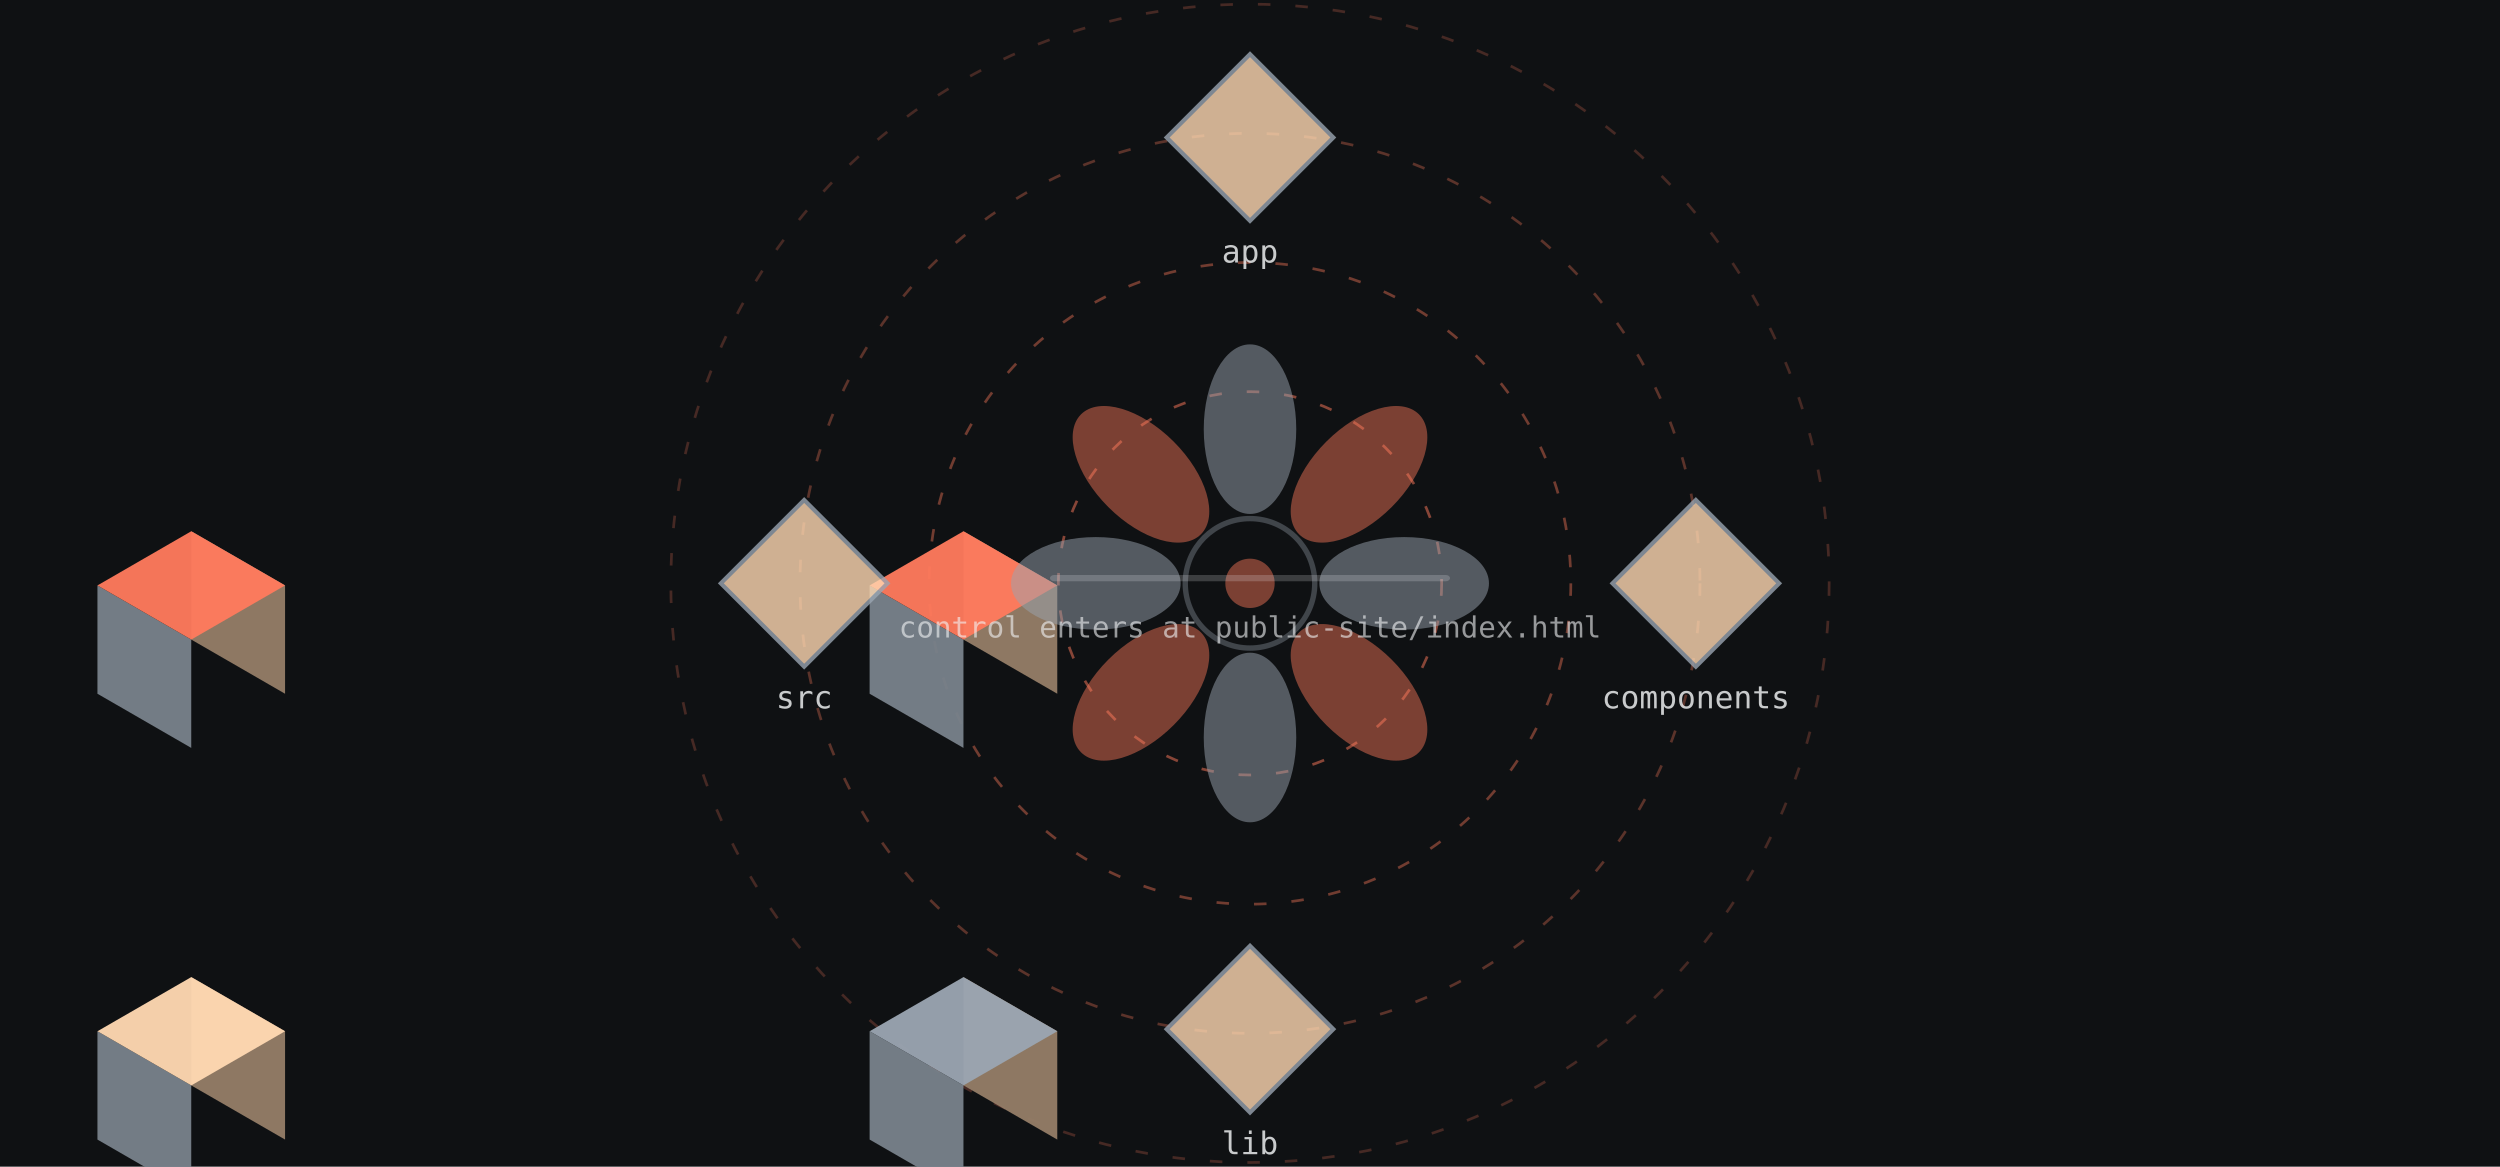
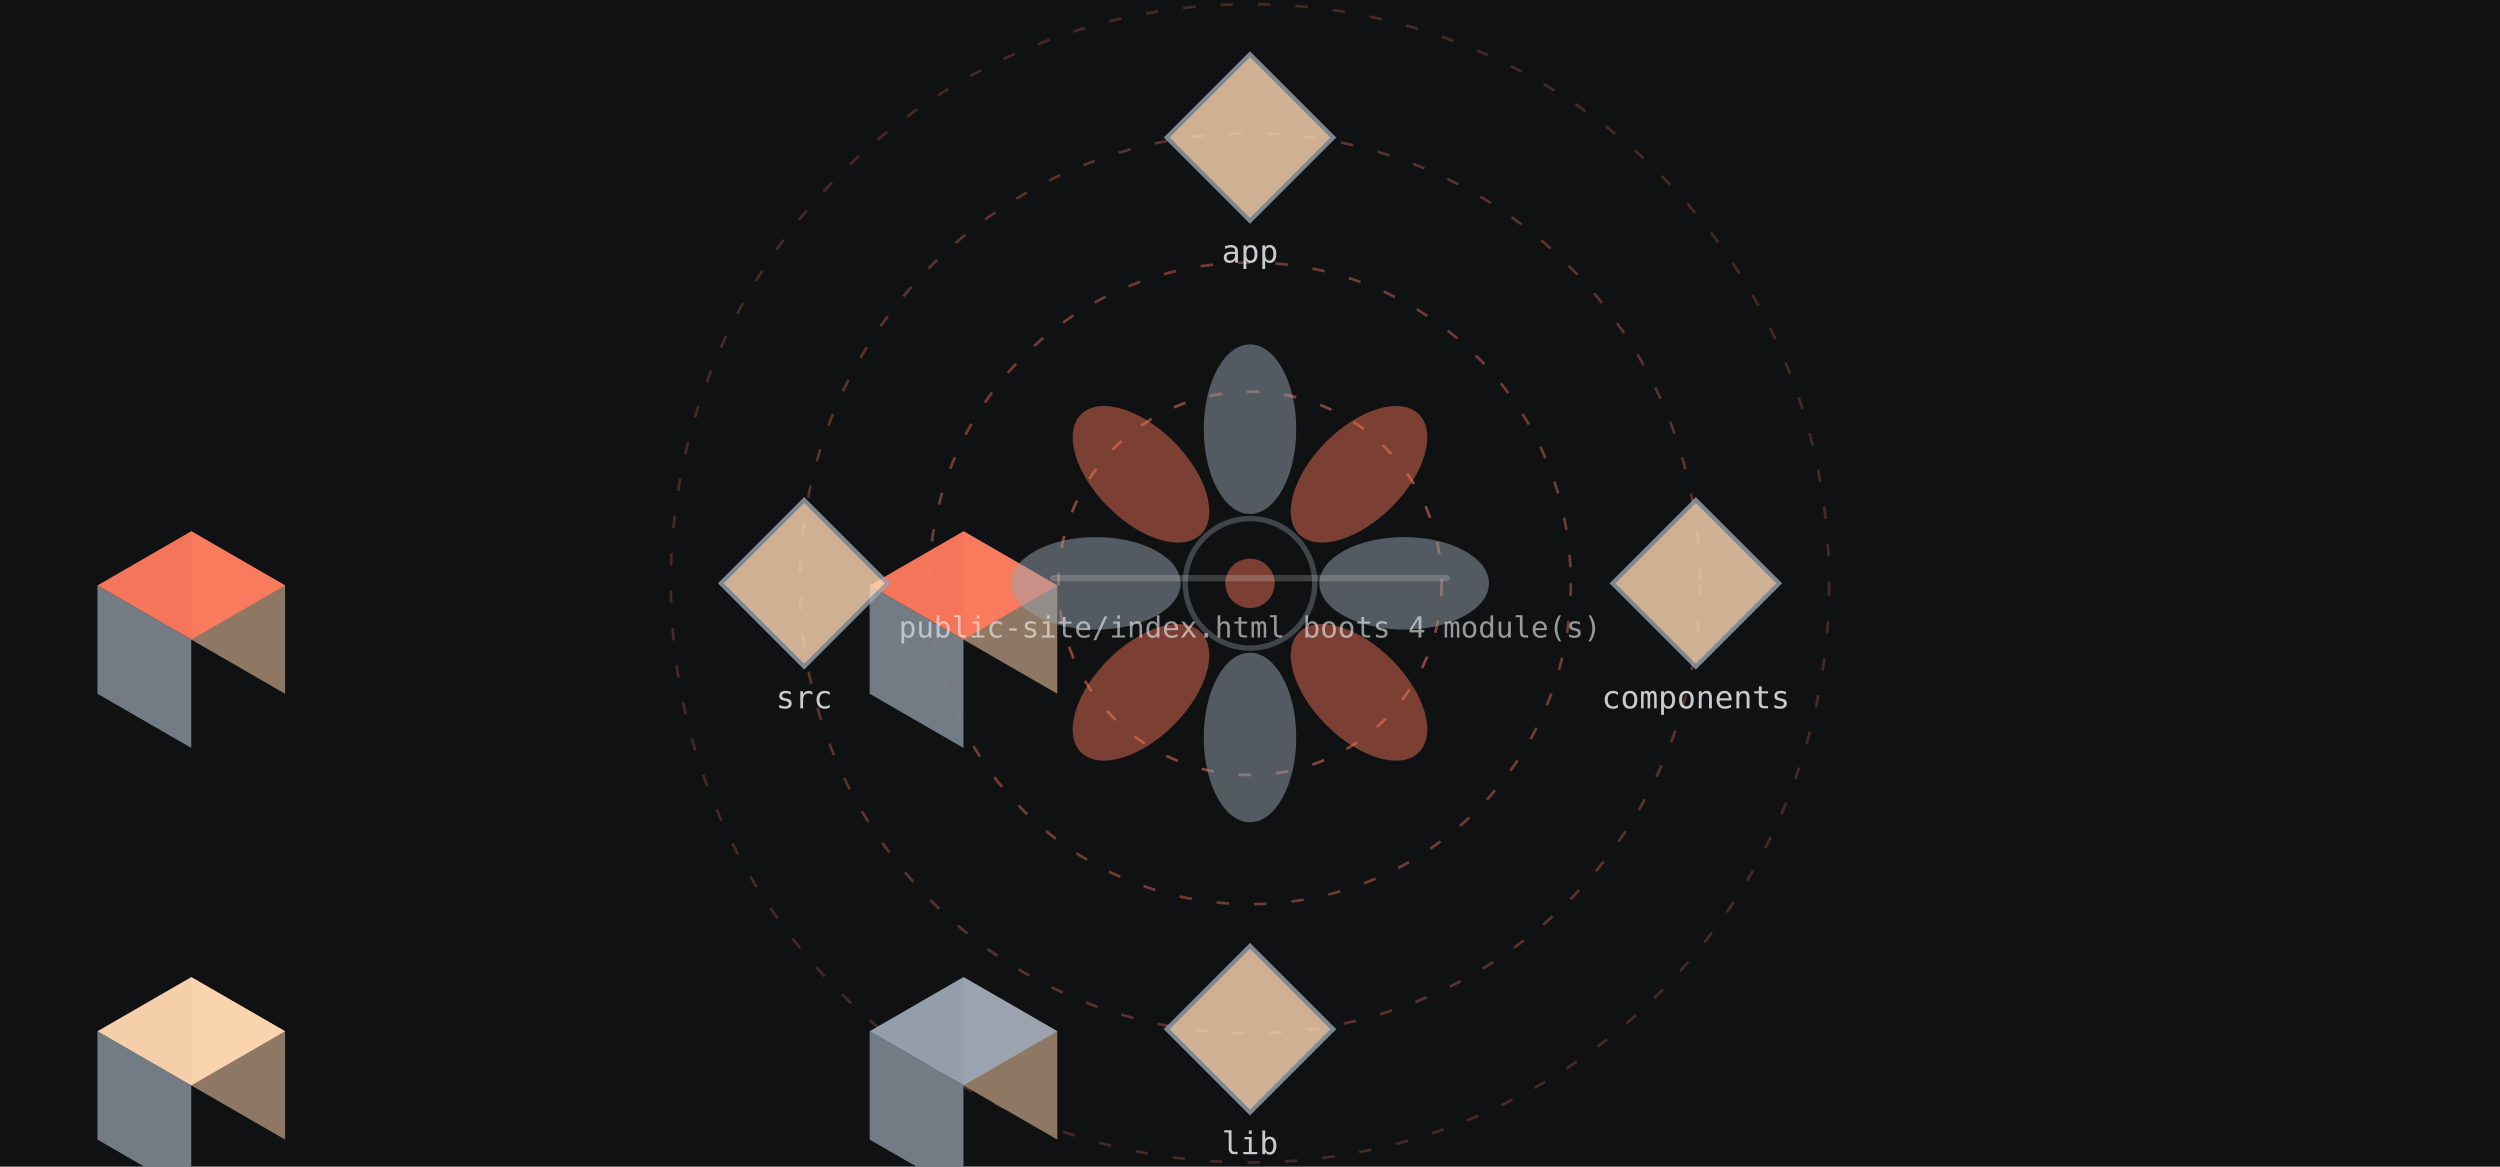
<svg xmlns="http://www.w3.org/2000/svg" viewBox="0 0 1200 560" width="1200" height="560" role="img" aria-label="fastprocure-ai workflow">
  <rect width="1200" height="560" fill="#0f1113" />
  <defs>
    <linearGradient id="gk" x1="0" y1="0" x2="1" y2="1">
      <stop offset="0%" stop-color="#ff7a5c" />
      <stop offset="100%" stop-color="#9aa5b1" />
    </linearGradient>
  </defs>
  <circle cx="600.00" cy="280.00" r="92.00" fill="none" stroke="rgba(255,122,92,0.500)" stroke-width="1.30" opacity="1.00" stroke-dasharray="6 12" />
  <g>
    <circle cx="600.00" cy="280.00" r="92.00" fill="none" stroke="#ffd8b1" stroke-width="2.60" opacity="0.00" />
    <animate attributeName="opacity" values="0;0.85;0" dur="13.2s" begin="0.0s" repeatCount="indefinite" />
  </g>
  <circle cx="600.00" cy="280.00" r="154.00" fill="none" stroke="rgba(255,122,92,0.410)" stroke-width="1.30" opacity="1.00" stroke-dasharray="6 12" />
  <g>
    <circle cx="600.00" cy="280.00" r="154.00" fill="none" stroke="#ffd8b1" stroke-width="2.60" opacity="0.00" />
    <animate attributeName="opacity" values="0;0.85;0" dur="13.2s" begin="0.6s" repeatCount="indefinite" />
  </g>
  <circle cx="600.00" cy="280.00" r="216.00" fill="none" stroke="rgba(255,122,92,0.320)" stroke-width="1.30" opacity="1.00" stroke-dasharray="6 12" />
  <g>
    <circle cx="600.00" cy="280.00" r="216.00" fill="none" stroke="#ffd8b1" stroke-width="2.60" opacity="0.00" />
    <animate attributeName="opacity" values="0;0.85;0" dur="13.2s" begin="1.2s" repeatCount="indefinite" />
  </g>
  <circle cx="600.00" cy="280.00" r="278.00" fill="none" stroke="rgba(255,122,92,0.230)" stroke-width="1.30" opacity="1.00" stroke-dasharray="6 12" />
  <g>
    <circle cx="600.00" cy="280.00" r="278.00" fill="none" stroke="#ffd8b1" stroke-width="2.60" opacity="0.00" />
    <animate attributeName="opacity" values="0;0.85;0" dur="13.2s" begin="1.8s" repeatCount="indefinite" />
  </g>
  <polygon points="462.46,307.00 507.49,333.00 507.49,281.00 462.46,255.00" fill="#947d67" opacity="0.95" />
  <polygon points="417.42,333.00 462.46,359.00 462.46,307.00 417.42,281.00" fill="#78818a" opacity="0.95" />
  <polygon points="462.46,255.00 507.49,281.00 462.46,307.00 417.42,281.00" fill="#ff7a5c" opacity="0.95" />
  <text x="600" y="126" font-family="ui-monospace,Menlo,monospace" font-size="15" fill="rgba(241,243,245,0.820)" text-anchor="middle">app</text>
  <g>
    <polygon points="600.00,26.00 640.00,66.00 600.00,106.00 560.00,66.00" fill="#ffd8b1" opacity="0.80" stroke="#9aa5b1" stroke-width="2" />
    <animate attributeName="opacity" values="0.25;1.0;0.25" dur="13.2s" begin="0.0s" repeatCount="indefinite" />
  </g>
  <polygon points="462.46,521.00 507.49,547.00 507.49,495.00 462.46,469.00" fill="#947d67" opacity="0.95" />
  <polygon points="417.42,547.00 462.46,573.00 462.46,521.00 417.42,495.00" fill="#78818a" opacity="0.95" />
  <polygon points="462.46,469.00 507.49,495.00 462.46,521.00 417.42,495.00" fill="#9aa5b1" opacity="0.95" />
  <text x="814" y="340" font-family="ui-monospace,Menlo,monospace" font-size="15" fill="rgba(241,243,245,0.820)" text-anchor="middle">components</text>
  <g>
    <polygon points="814.00,240.00 854.00,280.00 814.00,320.00 774.00,280.00" fill="#ffd8b1" opacity="0.80" stroke="#9aa5b1" stroke-width="2" />
    <animate attributeName="opacity" values="0.25;1.0;0.25" dur="13.2s" begin="3.3s" repeatCount="indefinite" />
  </g>
  <polygon points="91.80,521.00 136.83,547.00 136.83,495.00 91.80,469.00" fill="#947d67" opacity="0.95" />
  <polygon points="46.77,547.00 91.80,573.00 91.80,521.00 46.77,495.00" fill="#78818a" opacity="0.95" />
  <polygon points="91.80,469.00 136.83,495.00 91.80,521.00 46.77,495.00" fill="#ffd8b1" opacity="0.95" />
  <text x="600" y="554" font-family="ui-monospace,Menlo,monospace" font-size="15" fill="rgba(241,243,245,0.820)" text-anchor="middle">lib</text>
  <g>
    <polygon points="600.00,454.00 640.00,494.00 600.00,534.00 560.00,494.00" fill="#ffd8b1" opacity="0.80" stroke="#9aa5b1" stroke-width="2" />
    <animate attributeName="opacity" values="0.25;1.0;0.25" dur="13.2s" begin="6.6s" repeatCount="indefinite" />
  </g>
  <polygon points="91.80,307.00 136.83,333.00 136.83,281.00 91.80,255.00" fill="#947d67" opacity="0.95" />
  <polygon points="46.77,333.00 91.80,359.00 91.80,307.00 46.77,281.00" fill="#78818a" opacity="0.95" />
  <polygon points="91.80,255.00 136.83,281.00 91.80,307.00 46.77,281.00" fill="#ff7a5c" opacity="0.95" />
  <text x="386" y="340" font-family="ui-monospace,Menlo,monospace" font-size="15" fill="rgba(241,243,245,0.820)" text-anchor="middle">src</text>
  <g>
    <polygon points="386.00,240.00 426.00,280.00 386.00,320.00 346.00,280.00" fill="#ffd8b1" opacity="0.80" stroke="#9aa5b1" stroke-width="2" />
    <animate attributeName="opacity" values="0.25;1.0;0.25" dur="13.2s" begin="9.9s" repeatCount="indefinite" />
  </g>
  <ellipse cx="600.00" cy="206.00" rx="22.20" ry="40.70" fill="rgba(154,165,177,0.500)" opacity="1.00" transform="rotate(0.0 600.00 206.00)" />
  <ellipse cx="652.33" cy="227.67" rx="22.20" ry="40.70" fill="rgba(255,122,92,0.450)" opacity="1.00" transform="rotate(45.0 652.33 227.67)" />
  <ellipse cx="674.00" cy="280.00" rx="22.20" ry="40.70" fill="rgba(154,165,177,0.500)" opacity="1.00" transform="rotate(90.0 674.00 280.00)" />
  <ellipse cx="652.33" cy="332.33" rx="22.20" ry="40.70" fill="rgba(255,122,92,0.450)" opacity="1.00" transform="rotate(135.0 652.33 332.33)" />
  <ellipse cx="600.00" cy="354.00" rx="22.20" ry="40.70" fill="rgba(154,165,177,0.500)" opacity="1.00" transform="rotate(180.0 600.00 354.00)" />
  <ellipse cx="547.67" cy="332.33" rx="22.20" ry="40.70" fill="rgba(255,122,92,0.450)" opacity="1.00" transform="rotate(225.0 547.67 332.33)" />
  <ellipse cx="526.00" cy="280.00" rx="22.20" ry="40.70" fill="rgba(154,165,177,0.500)" opacity="1.00" transform="rotate(270.0 526.00 280.00)" />
  <ellipse cx="547.67" cy="227.67" rx="22.20" ry="40.70" fill="rgba(255,122,92,0.450)" opacity="1.00" transform="rotate(315.0 547.67 227.67)" />
  <circle cx="600.00" cy="280.00" r="31.08" fill="none" stroke="rgba(154,165,177,0.500)" stroke-width="2.59" opacity="0.70" />
  <circle cx="600.00" cy="280.00" r="11.84" fill="rgba(255,122,92,0.450)" opacity="1.00" />
  <rect x="504.00" y="276.00" width="192.00" height="3.00" rx="2.00" fill="rgba(241,243,245,0.200)" opacity="1.00" />
-   <text x="600" y="306" font-family="ui-monospace,Menlo,monospace" font-size="14" fill="rgba(241,243,245,0.600)" text-anchor="middle">control enters at public-site/index.html</text>
+   <text x="600" y="306" font-family="ui-monospace,Menlo,monospace" font-size="14" fill="rgba(241,243,245,0.600)" text-anchor="middle">public-site/index.html boots 4 module(s)</text>
</svg>
